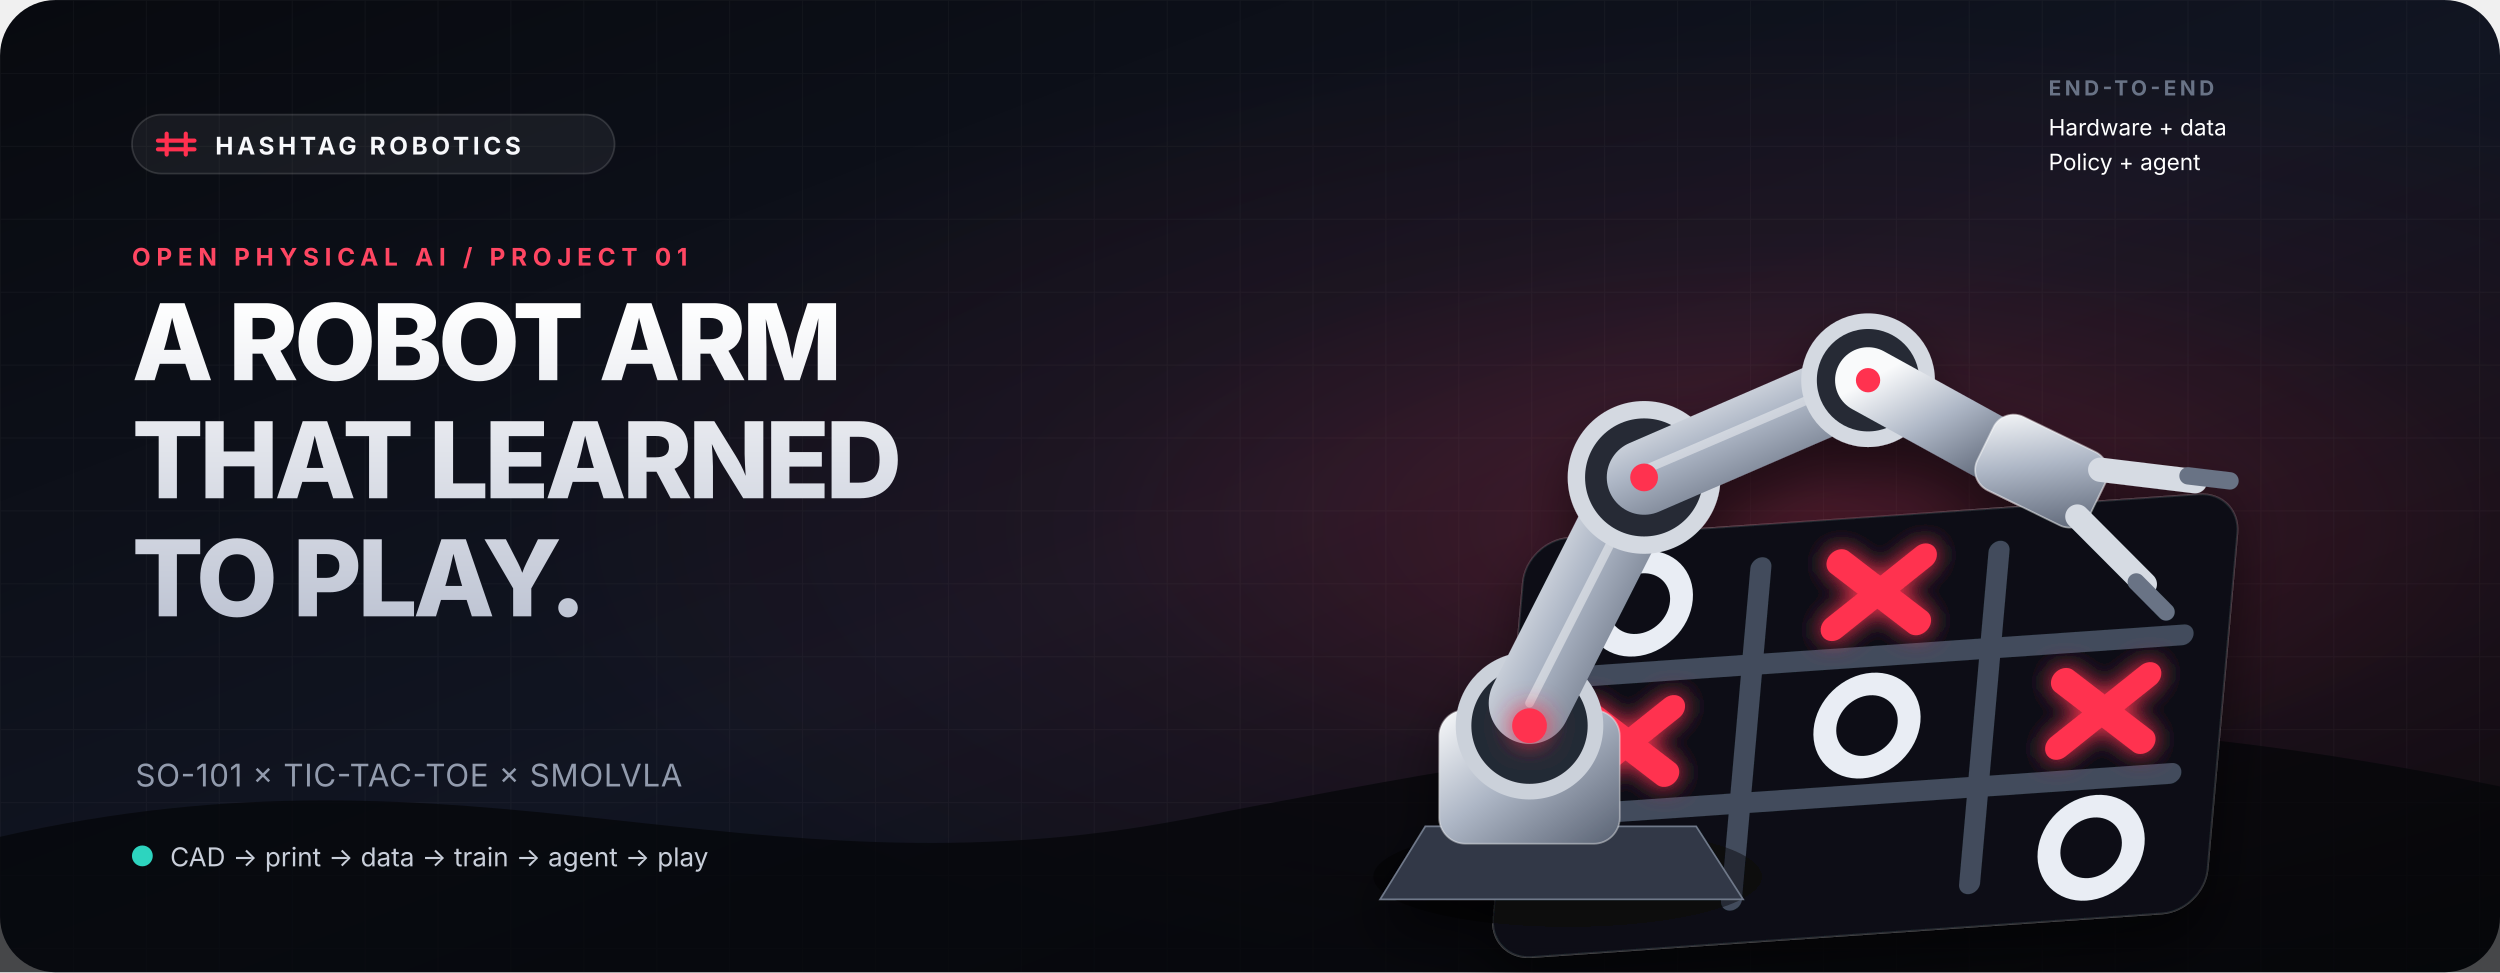
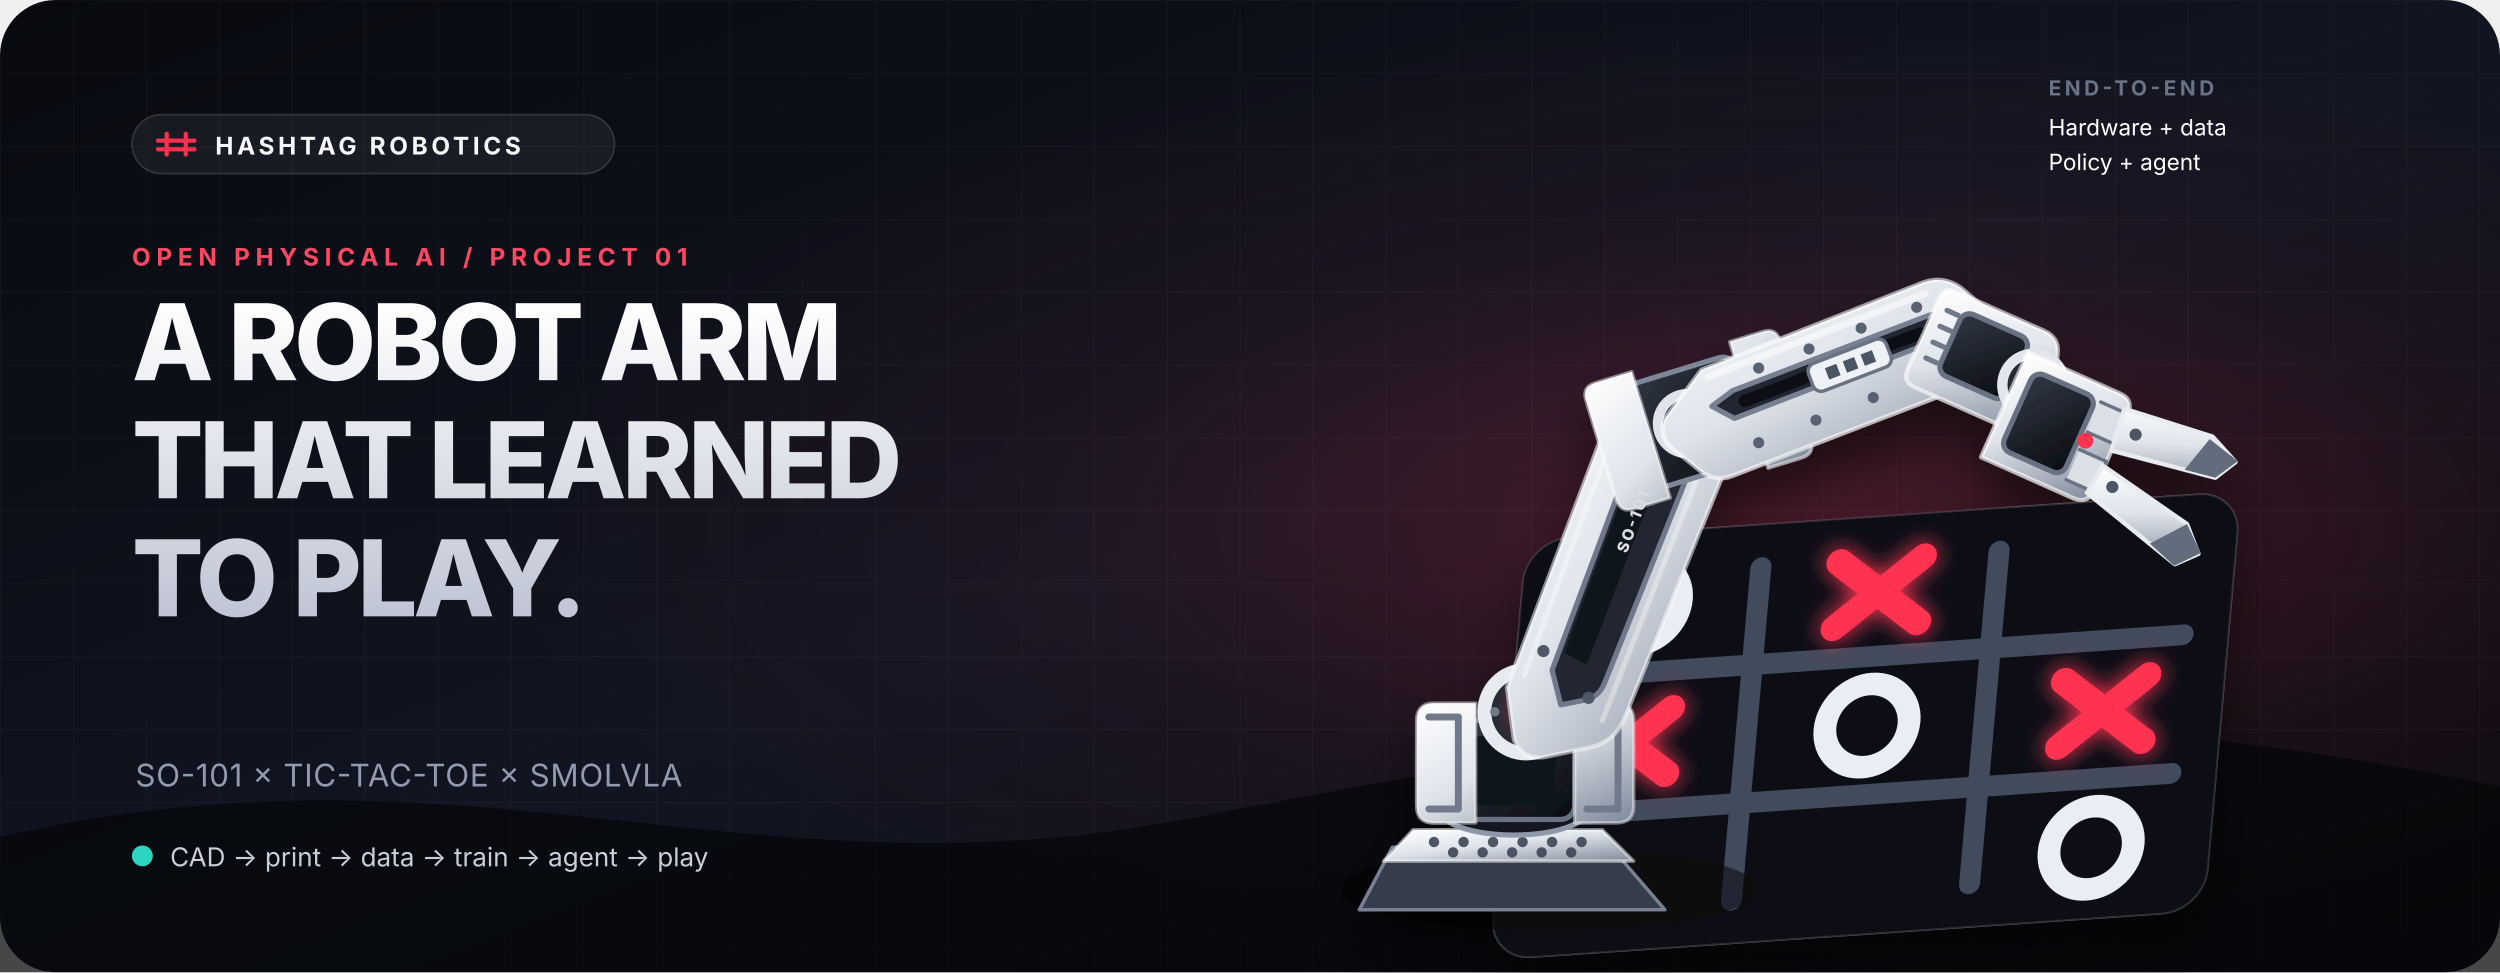
<svg xmlns="http://www.w3.org/2000/svg" viewBox="0 0 1440 560" role="img" aria-labelledby="title desc">
  <defs>
    <linearGradient id="bg" x1="0" y1="0" x2="1" y2="1">
      <stop offset="0" stop-color="#080a0f" />
      <stop offset="0.52" stop-color="#111522" />
      <stop offset="1" stop-color="#08090d" />
    </linearGradient>
    <radialGradient id="redGlow" cx="72%" cy="54%" r="52%">
      <stop offset="0" stop-color="#ff304f" stop-opacity="0.24" />
      <stop offset="0.55" stop-color="#ff304f" stop-opacity="0.06" />
      <stop offset="1" stop-color="#ff304f" stop-opacity="0" />
    </radialGradient>
    <linearGradient id="headline" x1="0" y1="0" x2="0" y2="1">
      <stop offset="0" stop-color="#ffffff" />
      <stop offset="1" stop-color="#bfc5d4" />
    </linearGradient>
-     <linearGradient id="metal" x1="0" y1="0" x2="1" y2="1">
-       <stop offset="0" stop-color="#f9fafb" />
-       <stop offset="0.45" stop-color="#aeb7c6" />
-       <stop offset="1" stop-color="#596273" />
+     <linearGradient id="so101Plastic" x1="0" y1="0" x2="0.9" y2="1">
+       <stop offset="0" stop-color="#ffffff" />
+       <stop offset="0.48" stop-color="#dfe4eb" />
+       <stop offset="1" stop-color="#8791a1" />
+     </linearGradient>
+     <linearGradient id="so101Servo" x1="0" y1="0" x2="1" y2="1">
+       <stop offset="0" stop-color="#313844" />
+       <stop offset="1" stop-color="#090c12" />
    </linearGradient>
    <pattern id="grid" width="42" height="42" patternUnits="userSpaceOnUse">
      <path d="M42 0H0V42" fill="none" stroke="#ffffff" stroke-opacity="0.035" />
    </pattern>
    <filter id="softShadow" x="-40%" y="-40%" width="180%" height="180%">
      <feDropShadow dx="0" dy="18" stdDeviation="15" flood-color="#000000" flood-opacity="0.5" />
    </filter>
    <filter id="glow" x="-80%" y="-80%" width="260%" height="260%">
      <feGaussianBlur stdDeviation="7" result="blur" />
      <feMerge>
        <feMergeNode in="blur" />
        <feMergeNode in="SourceGraphic" />
      </feMerge>
    </filter>
  </defs>
  <rect width="1440" height="560" rx="32" fill="url(#bg)" />
  <rect width="1440" height="560" rx="32" fill="url(#grid)" />
  <rect width="1440" height="560" rx="32" fill="url(#redGlow)" />
  <path d="M0 482C272 420 430 520 682 472S1120 387 1440 453V560H0Z" fill="#050609" fill-opacity="0.72" />
  <g transform="translate(76 66)">
    <g aria-label="Hashtag Robotics">
      <rect width="278" height="34" rx="17" fill="#ffffff" fill-opacity="0.06" stroke="#ffffff" stroke-opacity="0.14" />
      <path d="M20 11v12M31 11v12M15 15h21M15 20h21" stroke="#ff304f" stroke-width="2.4" stroke-linecap="round" />
      <text x="48" y="23" fill="#f7f8fb" font-family="Inter,Arial,sans-serif" font-size="14" font-weight="700" letter-spacing="2.1">HASHTAG ROBOTICS</text>
    </g>
    <text x="0" y="87" fill="#ff4662" font-family="Inter,Arial,sans-serif" font-size="14" font-weight="700" letter-spacing="3.3">OPEN PHYSICAL AI / PROJECT 01</text>
    <text x="0" y="153" fill="url(#headline)" font-family="Inter,Arial,sans-serif" font-size="61" font-weight="800" letter-spacing="-2.4">
      <tspan x="0" dy="0">A ROBOT ARM</tspan>
      <tspan x="0" dy="68">THAT LEARNED</tspan>
      <tspan x="0" dy="68">TO PLAY.</tspan>
    </text>
    <text x="2" y="387" fill="#929bad" font-family="Inter,Arial,sans-serif" font-size="18" letter-spacing="0.4">SO-101  ×  TIC-TAC-TOE  ×  SMOLVLA</text>
    <g transform="translate(0 421)">
      <circle cx="6" cy="6" r="6" fill="#2dd4bf" />
      <text x="22" y="12" fill="#c9cfda" font-family="Inter,Arial,sans-serif" font-size="15">CAD → print → data → train → agent → play</text>
    </g>
  </g>
  <g transform="translate(735 74)" filter="url(#softShadow)">
    <g transform="translate(154 224) skewX(-9) rotate(-4 190 115)">
      <rect x="0" y="0" width="408" height="242" rx="24" fill="#0d1119" stroke="#ffffff" stroke-opacity="0.12" />
      <path d="M136 25V217M272 25V217M26 81H382M26 161H382" stroke="#434b5c" stroke-width="12" stroke-linecap="round" />
      <g fill="none" stroke="#e9edf4" stroke-width="13">
        <circle cx="68" cy="41" r="24" />
        <circle cx="205" cy="121" r="24" />
        <circle cx="340" cy="201" r="24" />
      </g>
      <g stroke="#ff304f" stroke-width="15" stroke-linecap="round" filter="url(#glow)">
        <path d="M181 25l48 38M229 25l-48 38" />
        <path d="M44 103l48 38M92 103l-48 38" />
        <path d="M316 103l48 38M364 103l-48 38" />
      </g>
    </g>
-     <g transform="translate(0 0)">
-       <ellipse cx="168" cy="431" rx="112" ry="29" fill="#000000" fill-opacity="0.44" />
-       <path d="M86 402h156l27 42H60Z" fill="#303746" stroke="#6f7889" />
-       <rect x="94" y="335" width="104" height="77" rx="15" fill="url(#metal)" stroke="#ffffff" stroke-opacity="0.4" />
-       <circle cx="146" cy="344" r="38" fill="#242a35" stroke="#cbd1da" stroke-width="9" />
-       <path d="M146 331L212 201" stroke="url(#metal)" stroke-width="47" stroke-linecap="round" />
-       <path d="M146 331L212 201" stroke="#ffffff" stroke-opacity="0.45" stroke-width="5" stroke-linecap="round" />
-       <circle cx="212" cy="201" r="39" fill="#252b36" stroke="#d4d9e1" stroke-width="10" />
-       <path d="M212 201L339 146" stroke="url(#metal)" stroke-width="43" stroke-linecap="round" />
-       <path d="M216 195L335 144" stroke="#ffffff" stroke-opacity="0.42" stroke-width="5" stroke-linecap="round" />
-       <circle cx="341" cy="145" r="34" fill="#252b36" stroke="#d4d9e1" stroke-width="9" />
-       <path d="M341 145l89 49" stroke="url(#metal)" stroke-width="38" stroke-linecap="round" />
-       <g transform="translate(425 189) rotate(26)">
-         <rect x="-18" y="-23" width="72" height="47" rx="13" fill="url(#metal)" stroke="#ffffff" stroke-opacity="0.5" />
-         <path d="M48-15l52-18M48 15l52 18" stroke="#d6dbe3" stroke-width="14" stroke-linecap="round" />
-         <path d="M95-34l23-8M95 34l23 8" stroke="#697385" stroke-width="10" stroke-linecap="round" />
+     <g transform="translate(0 0)" stroke-linejoin="round" stroke-linecap="round">
+       <ellipse cx="158" cy="438" rx="120" ry="24" fill="#000000" fill-opacity="0.48" />
+       <path d="M67 414h126l31 36H48Z" fill="#353d4b" stroke="#778193" stroke-width="2" />
+       <path d="M79 404h109l18 18H62Z" fill="url(#so101Plastic)" stroke="#ffffff" stroke-opacity="0.5" stroke-width="2" />
+       <g fill="#3d4655" opacity="0.9">
+         <circle cx="91" cy="411" r="3" />
+         <circle cx="108" cy="411" r="3" />
+         <circle cx="125" cy="411" r="3" />
+         <circle cx="142" cy="411" r="3" />
+         <circle cx="159" cy="411" r="3" />
+         <circle cx="176" cy="411" r="3" />
+         <circle cx="102" cy="417" r="3" />
+         <circle cx="119" cy="417" r="3" />
+         <circle cx="136" cy="417" r="3" />
+         <circle cx="153" cy="417" r="3" />
+         <circle cx="170" cy="417" r="3" />
      </g>
-       <circle cx="146" cy="344" r="10" fill="#ff304f" filter="url(#glow)" />
-       <circle cx="212" cy="201" r="8" fill="#ff304f" />
-       <circle cx="341" cy="145" r="7" fill="#ff304f" />
+       <ellipse cx="137" cy="393" rx="42" ry="14" fill="#141922" stroke="#8f98a8" stroke-width="3" />
+       <rect x="103" y="341" width="69" height="57" rx="8" fill="url(#so101Servo)" stroke="#687283" stroke-width="3" />
+       <rect x="113" y="350" width="48" height="40" rx="5" fill="#11151d" />
+       <path d="M91 331h24v69H91q-10 0-10-10v-49q0-10 10-10Zm81 0h24q10 0 10 10v49q0 10-10 10h-24Z" fill="url(#so101Plastic)" stroke="#f8fafc" stroke-opacity="0.45" stroke-width="2" />
+       <path d="M88 339h17v53H88M179 339h18v53h-18" fill="none" stroke="#707a8a" stroke-width="4" />
+       <circle cx="144" cy="336" r="24" fill="#252b35" stroke="#e7ebf0" stroke-width="8" />
+       <circle cx="144" cy="336" r="7" fill="#ff304f" filter="url(#glow)" />
+       <circle cx="144" cy="318" r="2.7" fill="#70798a" />
+       <circle cx="126" cy="336" r="2.7" fill="#70798a" />
+       <circle cx="162" cy="336" r="2.7" fill="#70798a" />
+       <path d="M133 322 190 171q5-14 19-17l29-5q13-2 20 9l10 15-67 166q-5 13-18 17l-28 6q-13 2-18-10Z" fill="url(#so101Plastic)" stroke="#f7f9fc" stroke-opacity="0.55" stroke-width="2.5" />
+       <path d="m159 312 46-123q4-10 13-12l17-3 8 11-54 135q-3 7-10 9l-15 3Z" fill="#222833" stroke="#70798a" stroke-width="3" />
+       <path d="m166 302 39-105q4-10 12-12l10-2-48 126Z" fill="#0c1017" fill-opacity="0.72" />
+       <path d="M143 315 194 177M188 341l65-166" fill="none" stroke="#ffffff" stroke-opacity="0.35" stroke-width="3" />
+       <circle cx="154" cy="301" r="3.5" fill="#505968" />
+       <circle cx="180" cy="328" r="3.5" fill="#505968" />
+       <circle cx="202" cy="190" r="3.5" fill="#505968" />
+       <circle cx="247" cy="177" r="3.5" fill="#505968" />
+       <g transform="rotate(-17 237 170)">
+         <rect x="201" y="139" width="73" height="62" rx="9" fill="url(#so101Servo)" stroke="#7d8797" stroke-width="3" />
+         <path d="M193 132h22v76h-22q-8 0-8-8v-60q0-8 8-8Zm81 0h20q8 0 8 8v60q0 8-8 8h-20Z" fill="url(#so101Plastic)" stroke="#ffffff" stroke-opacity="0.45" stroke-width="2" />
+         <circle cx="237" cy="170" r="17" fill="#242a34" stroke="#dfe4eb" stroke-width="6" />
+         <circle cx="237" cy="170" r="5" fill="#ff304f" />
+       </g>
+       <path d="m245 139 127-50q13-5 24 4l15 13q9 8 4 20l-9 19-143 55q-10 4-19-3l-16-13q-8-7-4-17Z" fill="url(#so101Plastic)" stroke="#ffffff" stroke-opacity="0.58" stroke-width="2.5" />
+       <path d="m263 151 112-43q8-3 14 2l7 6-132 51-13-7Z" fill="#202631" stroke="#768091" stroke-width="3" />
+       <path d="m270 157 101-39" fill="none" stroke="#080b10" stroke-opacity="0.8" stroke-width="7" />
+       <path d="m249 143 125-48" fill="none" stroke="#ffffff" stroke-opacity="0.52" stroke-width="4" />
+       <g fill="#596273">
+         <circle cx="278" cy="138" r="3.2" />
+         <circle cx="307" cy="127" r="3.2" />
+         <circle cx="337" cy="115" r="3.2" />
+         <circle cx="369" cy="103" r="3.2" />
+         <circle cx="278" cy="181" r="3.2" />
+         <circle cx="311" cy="168" r="3.2" />
+         <circle cx="344" cy="155" r="3.2" />
+         <circle cx="378" cy="142" r="3.2" />
+       </g>
+       <g transform="translate(305 137) rotate(-21)">
+         <rect x="0" y="0" width="48" height="17" rx="5" fill="#eef1f5" stroke="#697384" stroke-width="2" />
+         <path d="M10 5h7v7h-7m11-7h7v7h-7m11-7h7v7h-7" fill="#4c5564" />
+       </g>
+       <g transform="translate(385 91) rotate(24)">
+         <path d="M0 7q0-7 8-7h55q9 0 12 8l7 21-13 31H8q-8 0-8-8Z" fill="url(#so101Plastic)" stroke="#ffffff" stroke-opacity="0.58" stroke-width="2.5" />
+         <rect x="16" y="8" width="42" height="39" rx="6" fill="url(#so101Servo)" stroke="#687283" stroke-width="3" />
+         <circle cx="70" cy="31" r="18" fill="#252b35" stroke="#e3e7ed" stroke-width="6" />
+         <circle cx="70" cy="31" r="5" fill="#ff304f" />
+         <path d="M7 12h7M7 22h7M7 32h7M7 42h7" stroke="#70798a" stroke-width="3" />
+       </g>
+       <g transform="translate(433 129) rotate(24)">
+         <path d="M0 0h58q9 0 9 9v48q0 9-9 9H0Z" fill="url(#so101Plastic)" stroke="#ffffff" stroke-opacity="0.6" stroke-width="2.5" />
+         <rect x="8" y="8" width="39" height="49" rx="6" fill="url(#so101Servo)" stroke="#687283" stroke-width="3" />
+         <path d="M50 9h17v19H50M50 39h17v19H50" fill="#dbe0e7" stroke="#697384" stroke-width="2" />
+         <path d="M64 7 117 1l18 8-7 13-61 10Z" fill="url(#so101Plastic)" stroke="#e8ecf1" stroke-width="2.5" />
+         <path d="m66 42 58 11 13 13-10 11-63-17Z" fill="url(#so101Plastic)" stroke="#e8ecf1" stroke-width="2.5" />
+         <path d="m116 3 20 5-8 14-18 3m14 28 14 12-11 13-18-6" fill="#626c7c" />
+         <circle cx="76" cy="18" r="3.5" fill="#4d5665" />
+         <circle cx="76" cy="51" r="3.5" fill="#4d5665" />
+         <circle cx="51" cy="33" r="4.5" fill="#ff304f" />
+       </g>
+       <text x="202" y="245" transform="rotate(-69 202 245)" fill="#d9dee6" font-family="Inter,Arial,sans-serif" font-size="9" font-weight="800" letter-spacing="1.2">SO-101</text>
    </g>
  </g>
  <g transform="translate(1180 55)">
    <text x="0" y="0" fill="#697386" font-family="Inter,Arial,sans-serif" font-size="12" font-weight="700" letter-spacing="2">END-TO-END</text>
    <text x="0" y="23" fill="#ffffff" font-family="Inter,Arial,sans-serif" font-size="13">Hardware + data</text>
    <text x="0" y="43" fill="#ffffff" font-family="Inter,Arial,sans-serif" font-size="13">Policy + agent</text>
  </g>
</svg>
